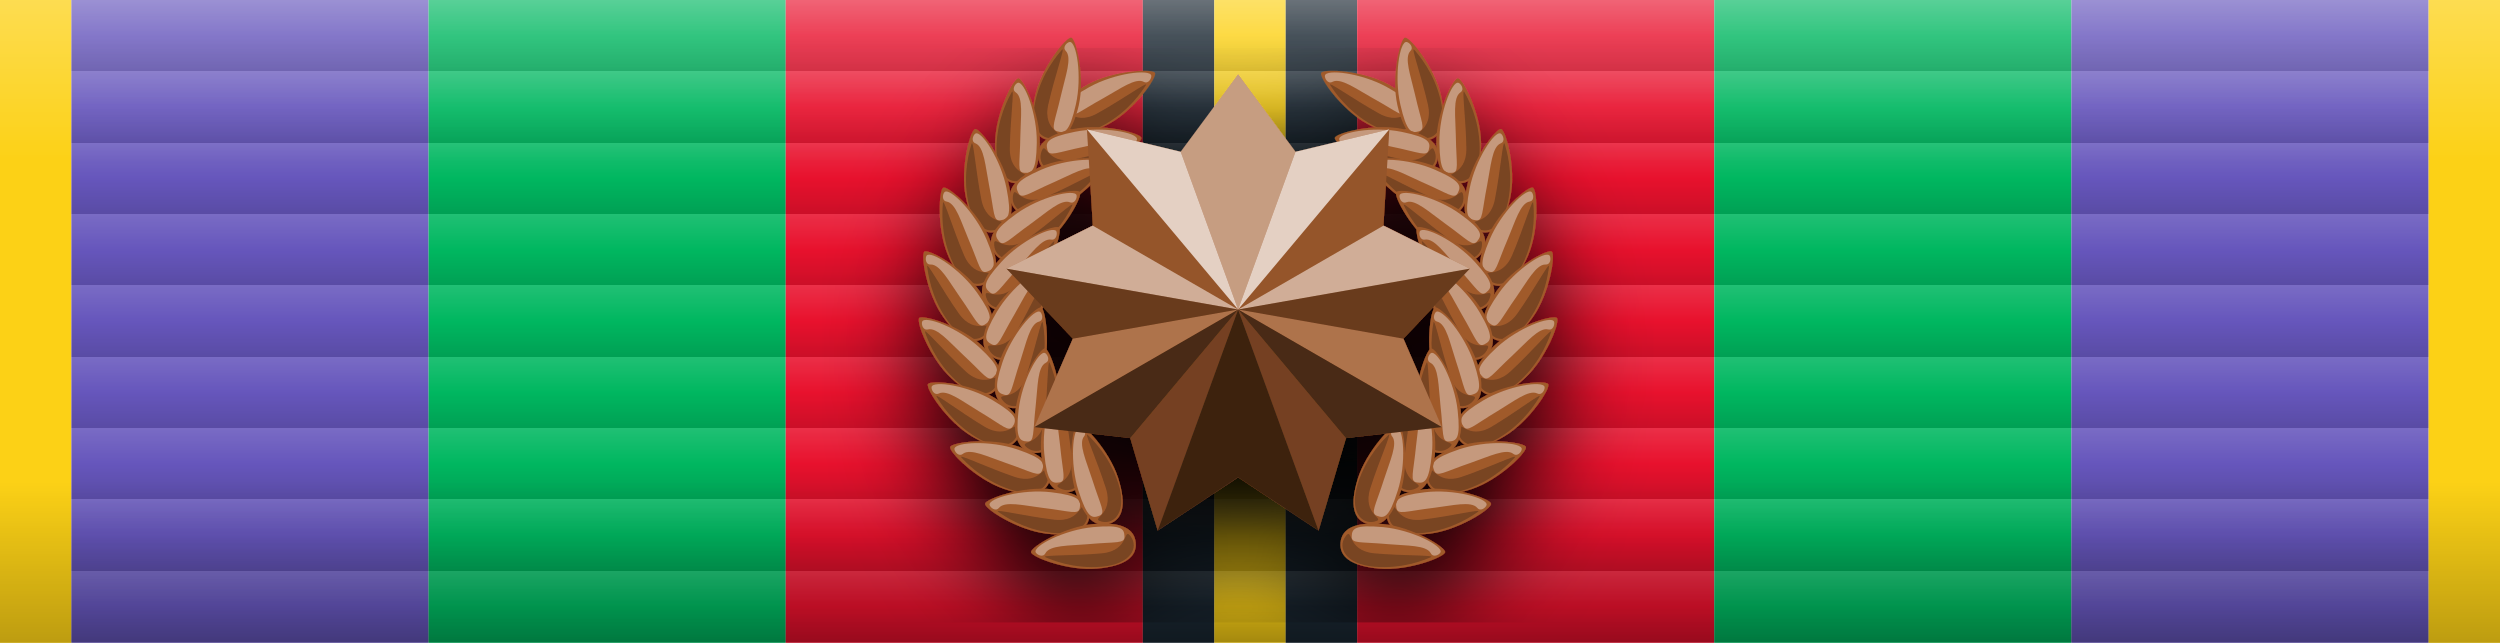
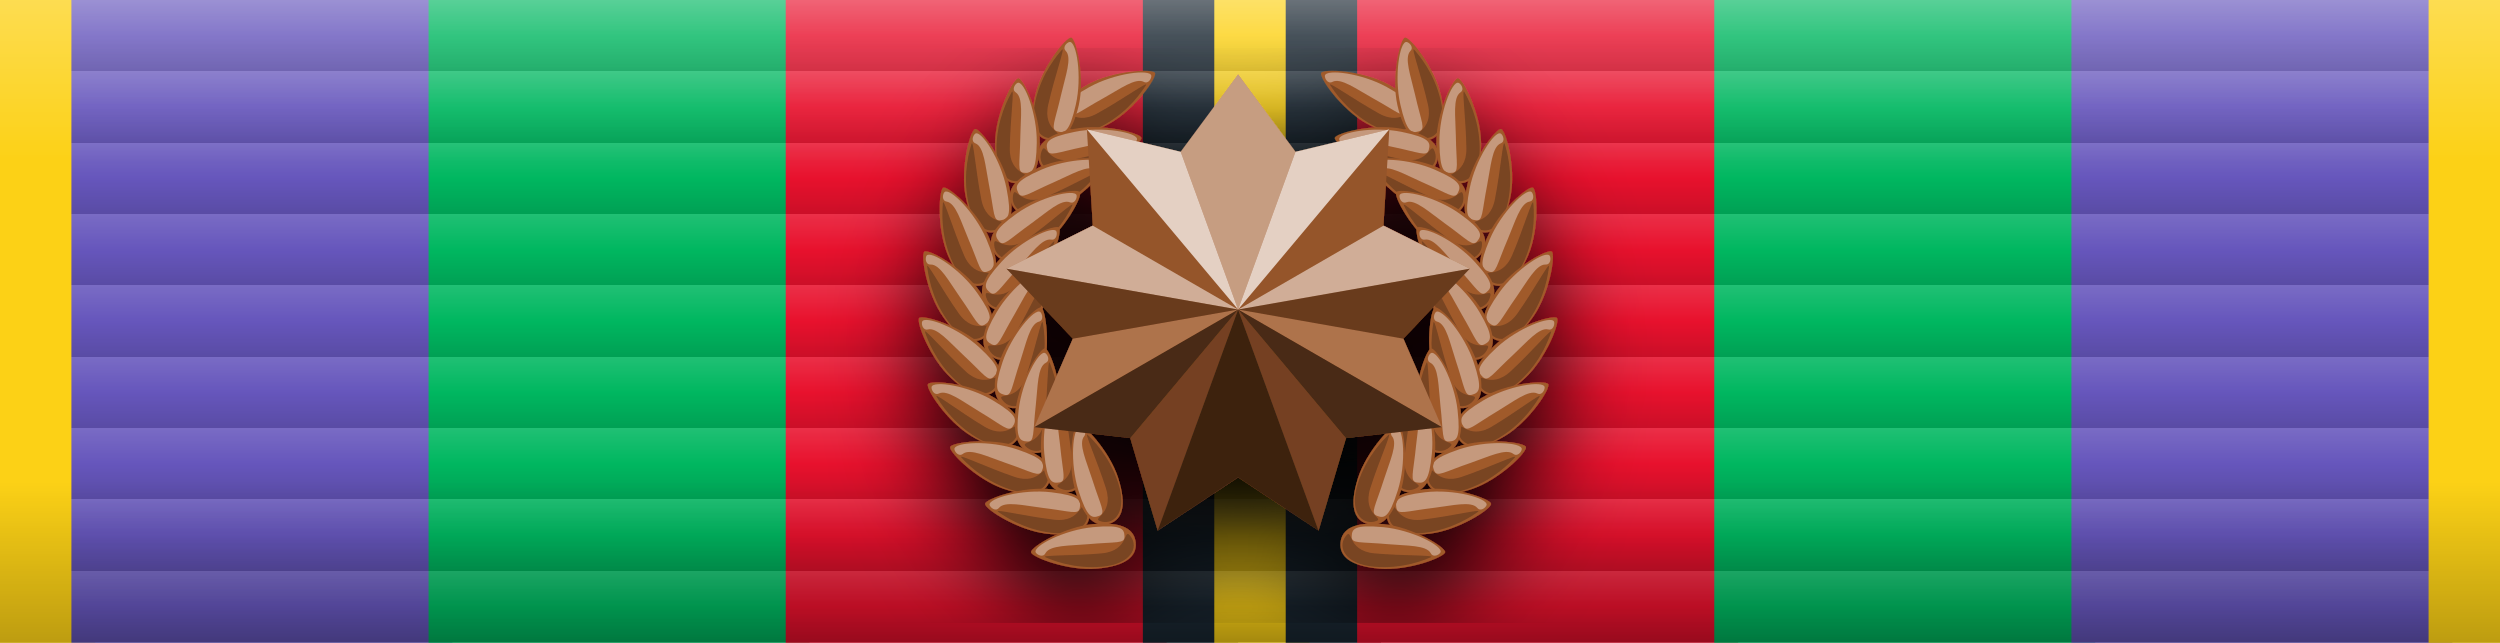
- <svg xmlns="http://www.w3.org/2000/svg" xmlns:xlink="http://www.w3.org/1999/xlink" width="105" height="27" title="Grand Alliance Campaign Medal (×5)">
+ <svg xmlns="http://www.w3.org/2000/svg" xmlns:xlink="http://www.w3.org/1999/xlink" width="105" height="27">
  <defs>
-     <linearGradient id="ribbon-ridges" spreadMethod="repeat" x1="0" x2="0" y1="0" y2="0.111">
-       <stop offset="0" style="stop-color:white; stop-opacity:1;" />
-       <stop offset="0.5" style="stop-color:white; stop-opacity:0;" />
-       <stop offset="0.5" style="stop-color:black; stop-opacity:0;" />
-       <stop offset="1" style="stop-color:black; stop-opacitity:0;" />
+     <linearGradient id="a" spreadMethod="repeat" x2="0" y2=".111">
+       <stop offset="0" style="stop-color:#fff;stop-opacity:1" />
+       <stop offset=".5" style="stop-color:#fff;stop-opacity:0" />
+       <stop offset=".5" style="stop-color:#000;stop-opacity:0" />
+       <stop offset="1" style="stop-color:#000;stop-opacitity:0" />
    </linearGradient>
-     <linearGradient id="ribbon-shape" x1="0" x2="0" y1="0" y2="1">
-       <stop offset="0" style="stop-color:white; stop-opacity:1;" />
-       <stop offset="0.25" style="stop-color:white; stop-opacity:0;" />
-       <stop offset="0.75" style="stop-color:black; stop-opacity:0;" />
-       <stop offset="1" style="stop-color:black; stop-opacitity:0;" />
+     <linearGradient id="b" x2="0" y2="1">
+       <stop offset="0" style="stop-color:#fff;stop-opacity:1" />
+       <stop offset=".25" style="stop-color:#fff;stop-opacity:0" />
+       <stop offset=".75" style="stop-color:#000;stop-opacity:0" />
+       <stop offset="1" style="stop-color:#000;stop-opacitity:0" />
    </linearGradient>
-     <symbol id="ribbon-shade">
-       <rect x="3" width="99" height="27" style="opacity:0.125; fill:url(#ribbon-ridges);" />
-       <rect width="105" height="27" style="opacity:0.25; fill:url(#ribbon-shape);" />
+     <symbol id="e">
+       <path style="opacity:.125;fill:url(#a)" d="M3 0h99v27H3z" />
+       <path style="opacity:.25;fill:url(#b)" d="M0 0h105v27H0z" />
    </symbol>
-     <symbol id="star" viewbox="-13.5 -13.5 27 27">
-       <g transform="translate(52,13)">
-         <path style="stroke:none;" d="m 0.001,-9.88 2.411,3.256 3.94,-0.945 -0.246,4.044 3.626,1.809 L 6.943,1.224 8.558,4.94 4.532,5.4 3.38,9.284 0.001,7.049 -3.378,9.284 -4.53,5.4 -8.555,4.94 l 1.615,-3.716 -2.788,-2.94 3.626,-1.809 -0.246,-4.044 3.94,0.945 z" />
-         <g transform="translate(-52.49961,-13.50076)">
-           <path d="M 46.148,5.932 52.5,13.5 50.09,6.877 46.148,5.932 Z M 52.5,13.5 58.852,5.932 54.91,6.877 52.5,13.5 Z" style="fill:#ffffff;fill-opacity:0.711;stroke:none;" />
-           <path d="M 46.396,9.977 42.77,11.785 52.5,13.5 46.396,9.977 Z M 52.5,13.5 62.23,11.785 58.604,9.977 52.5,13.5 Z" style="fill:#ffffff;fill-opacity:0.506;stroke:none;" />
-           <path d="M 52.5,13.5 61.057,18.439 59.441,14.725 52.5,13.5 Z m 0,0 -6.941,1.225 -1.615,3.715 L 52.5,13.5 Z" style="fill:#ffffff;fill-opacity:0.151;stroke:none;" />
-           <path d="M 52.5,13.5 55.879,22.785 57.031,18.9 52.5,13.5 Z m 0,0 -4.531,5.4 1.152,3.885 L 52.5,13.5 Z" style="fill:#000000;fill-opacity:0.274;stroke:none;" />
-           <path d="M 52.5,13.5 49.121,22.785 52.5,20.549 55.879,22.785 52.5,13.5 Z" style="fill:#000000;fill-opacity:0.611;stroke:none;" />
-           <path d="m 52.5,13.5 4.531,5.4 4.025,-0.461 L 52.5,13.5 Z m 0,0 -8.557,4.939 4.025,0.461 L 52.5,13.5 Z" style="fill:#000000;fill-opacity:0.549;stroke:none;" />
-           <path d="M 42.77,11.785 45.559,14.725 52.5,13.5 42.77,11.785 Z M 52.5,13.5 59.441,14.725 62.23,11.785 52.5,13.5 Z" style="fill:#000000;fill-opacity:0.343;stroke:none;" />
-           <path d="M 46.148,5.932 46.396,9.977 52.5,13.5 46.148,5.932 Z M 52.5,13.5 58.604,9.977 58.852,5.932 52.5,13.5 Z" style="fill:#000000;fill-opacity:0.071;stroke:none;" />
-           <path d="M 52.5,3.619 50.09,6.877 52.5,13.5 54.91,6.877 52.5,3.619 Z" style="fill:#ffffff;fill-opacity:0.403;stroke:none;" />
+     <symbol id="f">
+       <g transform="translate(52 13)">
+         <g id="d">
+           <use transform="scale(-1 1) rotate(-34.087 -30.228 20)" xlink:href="#c" />
+           <use xlink:href="#c" transform="rotate(-108 .001 -.001)" />
+           <use xlink:href="#c" transform="scale(-1 1) rotate(-16.752 -56.767 44.812)" />
+           <use transform="rotate(-96 .001 -.001)" xlink:href="#c" />
+           <use transform="scale(-1 1) rotate(-28.752 -30.375 29.628)" xlink:href="#c" />
+           <use xlink:href="#c" transform="rotate(-84 .001 -.001)" />
+           <use xlink:href="#c" transform="scale(-1 1) rotate(-40.752 -19.333 23.276)" />
+           <use transform="rotate(-72 .001 -.001)" xlink:href="#c" />
+           <use transform="scale(-1 1) rotate(-52.752 -13.162 19.726)" xlink:href="#c" />
+           <use xlink:href="#c" transform="rotate(-60 .001 -.001)" />
+           <use xlink:href="#c" transform="scale(-1 1) rotate(-64.752 -9.15 17.417)" />
+           <use transform="rotate(-48 .001 -.001)" xlink:href="#c" />
+           <use transform="scale(-1 1) rotate(-76.752 -6.279 15.766)" xlink:href="#c" />
+           <use xlink:href="#c" transform="rotate(-36 .001 -.001)" />
+           <use xlink:href="#c" transform="scale(-1 1) rotate(-88.752 -4.08 14.5)" />
+           <use transform="rotate(-24 .001 -.001)" xlink:href="#c" />
+           <use transform="scale(1 -1) rotate(79.248 16.282 2.788)" xlink:href="#c" />
+           <use xlink:href="#c" transform="rotate(-12 .001 -.001)" />
+           <use xlink:href="#c" transform="scale(1 -1) rotate(67.248 18.985 1.233)" />
+           <g id="c">
+             <path style="stroke:none" d="M-14.36 16.559c0 1.566-.465 2.203-1.206 2.203-.741 0-1.206-.637-1.206-2.203 0-1.566.938-3.466 1.206-3.466s1.206 1.9 1.206 3.466z" transform="rotate(95.16 -1.71 19.699) scale(.77836)" />
+             <path style="opacity:.384;fill:#fff;stroke:none" d="M-15.718 16.18c0 1.566.166 1.99-.238 2.01-.404.02-.652-.066-.652-1.632 0-1.565.726-3.341 1.075-3.218.128.046.34.36.098.517-.426.275-.283 1.33-.283 2.323z" transform="rotate(95.16 -1.71 19.699) scale(.77836)" />
+             <path d="M-14.439 16.84c0 1.566-.855 2.063-1.476 1.689-.622-.374.757-.082.757-1.648 0-1.566-.213-3.319-.063-3.038.15.282.782 1.432.782 2.998z" style="fill:#000;opacity:.243;stroke:none" transform="rotate(95.16 -1.71 19.699) scale(.77836)" />
+             <path d="M-14.36 16.559c0 1.566-.465 2.203-1.206 2.203-.741 0-1.206-.637-1.206-2.203 0-1.566.938-3.466 1.206-3.466s1.206 1.9 1.206 3.466z" style="fill:none" transform="rotate(95.16 -1.71 19.699) scale(.77836)" />
+           </g>
        </g>
-         <g style="fill:none;" transform="translate(-52.49876,-13.49987)">
-           <path style="fill:none;" d="m 52.5,3.62 2.411,3.256 3.94,-0.945 -0.246,4.044 3.626,1.809 -2.788,2.94 1.615,3.716 -4.026,0.46 -1.152,3.885 -3.379,-2.236 -3.379,2.236 -1.152,-3.885 -4.026,-0.46 1.615,-3.716 -2.788,-2.94 3.626,-1.809 -0.246,-4.044 3.94,0.945 z" />
-           <path d="m 52.5,3.62 -8.52e-4,9.879" />
-           <path d="M 54.909,6.876 52.5,13.5" />
-           <path d="m 46.149,5.931 6.35,7.568" />
-           <path d="M 50.088,6.877 52.5,13.5" />
-           <path d="m 42.77,11.784 9.729,1.716" />
-           <path d="M 46.395,9.977 52.5,13.5" />
-           <path d="m 43.944,18.44 8.556,-4.939" />
-           <path d="M 45.559,14.725 52.5,13.5" />
-           <path d="m 49.121,22.784 3.38,-9.283" />
-           <path d="M 47.97,18.9 52.5,13.5" />
-           <path d="m 55.879,22.784 -3.378,-9.284" />
-           <path d="M 52.502,20.549 52.5,13.5" />
-           <path d="M 61.056,18.44 52.501,13.5" />
-           <path d="M 57.032,18.899 52.5,13.5" />
-           <path d="m 62.23,11.784 -9.729,1.715" />
-           <path d="M 59.442,14.722 52.5,13.5" />
-           <path d="M 58.851,5.931 52.5,13.499" />
-           <path d="M 58.603,9.974 52.5,13.5" />
+         <use transform="scale(-1 1)" xlink:href="#d" />
+         <path style="stroke:none" d="M.001-9.88l2.411 3.257 3.94-.945-.246 4.044L9.73-1.716l-2.788 2.94L8.558 4.94l-4.026.46L3.38 9.284.001 7.05l-3.379 2.235L-4.53 5.4l-4.025-.46 1.615-3.716-2.789-2.94 3.626-1.808-.247-4.044 3.94.945z" />
+         <g style="stroke:none">
+           <path d="M46.148 5.932L52.5 13.5l-2.41-6.623-3.942-.945zM52.5 13.5l6.352-7.568-3.942.945L52.5 13.5z" style="fill:#fff;fill-opacity:.711" transform="translate(-52.5 -13.5)" />
+           <path d="M46.396 9.977l-3.626 1.808L52.5 13.5l-6.104-3.523zM52.5 13.5l9.73-1.715-3.626-1.808L52.5 13.5z" style="fill:#fff;fill-opacity:.506" transform="translate(-52.5 -13.5)" />
+           <path d="M52.5 13.5l8.557 4.94-1.616-3.715L52.5 13.5zm0 0l-6.941 1.225-1.616 3.714L52.5 13.5z" style="fill:#fff;fill-opacity:.151" transform="translate(-52.5 -13.5)" />
+           <path d="M52.5 13.5l3.379 9.285L57.03 18.9l-4.53-5.4zm0 0l-4.531 5.4 1.152 3.885L52.5 13.5z" style="fill:#000;fill-opacity:.274" transform="translate(-52.5 -13.5)" />
+           <path d="M52.5 13.5l-3.379 9.285L52.5 20.55l3.379 2.236L52.5 13.5z" style="fill:#000;fill-opacity:.611" transform="translate(-52.5 -13.5)" />
+           <path d="M52.5 13.5l4.531 5.4 4.026-.46L52.5 13.5zm0 0l-8.557 4.94 4.026.46 4.531-5.4z" style="fill:#000;fill-opacity:.549" transform="translate(-52.5 -13.5)" />
+           <path d="M42.77 11.785l2.789 2.94L52.5 13.5l-9.73-1.715zM52.5 13.5l6.941 1.225 2.79-2.94L52.5 13.5z" style="fill:#000;fill-opacity:.343" transform="translate(-52.5 -13.5)" />
+           <path d="M46.148 5.932l.248 4.045L52.5 13.5l-6.352-7.568zM52.5 13.5l6.104-3.523.248-4.045L52.5 13.5z" style="fill:#000;fill-opacity:.071" transform="translate(-52.5 -13.5)" />
+           <path d="M52.5 3.62l-2.41 3.257L52.5 13.5l2.41-6.623-2.41-3.258z" style="fill:#fff;fill-opacity:.403" transform="translate(-52.5 -13.5)" />
        </g>
+         <path d="M52.5 3.62l2.41 3.256 3.94-.945-.246 4.045 3.626 1.808-2.788 2.94 1.614 3.716-4.025.46-1.152 3.884L52.5 20.55l-3.38 2.235-1.15-3.884-4.026-.46 1.614-3.716-2.788-2.94 3.626-1.808-.247-4.045 3.94.945zm0 0v9.88m2.41-6.624L52.5 13.5m-6.35-7.569l6.349 7.569m-2.411-6.623L52.5 13.5m-9.73-1.716l9.729 1.717m-6.104-3.524L52.5 13.5m-8.556 4.94l8.556-4.939m-6.941 1.224L52.5 13.5m-3.38 9.284l3.38-9.283M47.97 18.9l4.53-5.4m3.38 9.284l-3.38-9.283m.002 7.048L52.5 13.5m8.556 4.94l-8.555-4.94m4.531 5.399L52.5 13.5m9.73-1.716L52.5 13.5m6.942 1.222L52.5 13.5m6.35-7.569L52.5 13.5m6.103-3.526L52.5 13.5" transform="translate(-52.499 -13.5)" style="fill:none" />
      </g>
    </symbol>
-     <symbol id="crown" viewbox="-18 -14.5 36 27">
-       <g transform="translate(52,13)">
-         <path transform="scale(0.9)" style="stroke:none;" d="m 1.0902091e-4,-11.448 c -0.868,0 -1.016,2.218 -1.016,2.218 -0.759,0.525 -0.775,1.586 -0.775,1.586 -0.781,0 -1.811,0.752 -1.926,2.341 -3.429,-0.98 -7.943,-3.214 -9.787,0.102 -2.217,3.985 1.143,7.911 3.961,10.733 l 0,1.007 0.564,0 0,3.531 17.958,0 0,-3.531 0.564,0 0,-1.007 C 12.362,2.709 15.722,-1.217 13.505,-5.202 11.66,-8.518 7.147,-6.284 3.718,-5.304 3.603,-6.893 2.573,-7.645 1.791,-7.645 c 0,0 -0.016,-1.061 -0.775,-1.586 0,0 -0.149,-2.218 -1.016,-2.218 z" />
-         <g style="fill:none; stroke: #000000; stroke-width: 0.5px;" transform="scale(0.9) matrix(0.6269252,0,0,0.6265808,-297.7612,-240.7634)">
-           <path d="m 459.732,393.076 c -4.496,-4.504 -9.854,-10.769 -6.318,-17.129 3.536,-6.36 13.258,0.116 18.684,0.477" />
-           <rect width="5.714" height="21.027" x="472.098" y="372.05" />
-           <path d="m 469.022,375.807 c 0.174,-2.552 1.826,-3.757 3.076,-3.757" />
-           <path d="m 474.955,369.059 c -2.812,0 -2.857,2.991 -2.857,2.991" />
-           <path d="m 474.955,365.978 c -1.384,0 -1.622,3.54 -1.622,3.54" />
-           <path d="m 472.098,375.13 c -2.455,2.054 -1.339,17.946 -1.339,17.946" />
-           <path d="m 459.732,393.076 c -3.238,-5.393 -7.192,-10.603 -4.532,-15.656 2.659,-5.053 6.695,-0.598 16.898,-0.996" />
-           <path d="m 474.955,365.978 0,-4.241" />
-           <path d="m 474.955,363.925 -2.545,0" />
-           <path d="m 477.5,363.925 -2.545,0" />
-           <path d="m 490.179,393.076 c 4.496,-4.504 9.854,-10.769 6.318,-17.129 -3.536,-6.36 -13.258,0.116 -18.684,0.477" />
-           <path d="m 480.889,375.807 c -0.174,-2.552 -1.826,-3.757 -3.076,-3.757" />
-           <path d="m 474.955,369.059 c 2.812,0 2.857,2.991 2.857,2.991" />
-           <path d="m 474.955,365.978 c 1.384,0 1.622,3.54 1.622,3.54" />
-           <path d="m 477.812,375.13 c 2.455,2.054 1.339,17.946 1.339,17.946" />
-           <path d="m 490.179,393.076 c 3.238,-5.393 7.192,-10.603 4.532,-15.656 -2.659,-5.053 -6.695,-0.598 -16.898,-0.996" />
-           <path d="m 459.732,393.076 12.366,3.4e-4" />
-           <path d="m 477.812,393.077 12.365,-3.4e-4 0,1.607 -30.445,0 -2.8e-4,-1.607" />
-           <path style="color:#000000;display:inline;overflow:visible;visibility:visible;fill:none;fill-opacity:1;fill-rule:nonzero;marker:none;enable-background:accumulate" />
-           <g>
-             <path d="m 460.543,388.107 c -0.511,0.05 -1.065,0.185 -1.241,0.829 -0.129,0.431 0.204,1.084 0.529,1.505 0.31,0.393 0.657,0.737 1.001,1.012 0.143,0.086 0.241,-0.105 0.092,-0.294 -0.201,-0.43 -0.014,-0.724 0.198,-0.804 0.447,-0.167 1.026,-0.016 1.584,0.324 0.32,0.223 0.651,0.521 0.904,0.937 0.312,0 0.625,0 0.937,0 -0.324,-0.762 -0.734,-1.504 -1.208,-2.147 -0.662,-0.859 -1.46,-1.187 -2.147,-1.316 -0.224,-0.044 -0.439,-0.047 -0.65,-0.045 z" />
-             <path d="m 467.051,388.107 c -0.696,0.036 -1.384,0.269 -1.684,1.04 -0.164,0.574 -0.144,1.307 -0.055,2.047 0.044,0.195 0.021,0.519 0.21,0.42 0.265,0 0.529,0 0.794,0 0.027,-0.879 0.575,-1.26 1.159,-1.319 0.326,-0.03 0.759,-0.003 1.109,0.481 0.14,0.194 0.119,0.421 0.215,0.623 0.251,0.219 0.31,-0.154 0.4,-0.31 0.156,-0.425 0.331,-0.931 0.12,-1.589 -0.205,-0.637 -0.727,-0.988 -1.124,-1.168 -0.399,-0.176 -0.785,-0.235 -1.144,-0.225 z" />
-             <path d="m 462.443,383.253 c -0.188,-0.008 -0.053,0.373 -0.152,0.498 -0.219,0.748 -0.685,1.196 -1.041,1.773 -0.23,0.401 -0.204,1.186 0.209,1.818 0.376,0.708 0.955,0.963 1.408,1.516 0.481,0.494 0.893,1.143 1.233,1.819 0.163,0.3 0.302,0.619 0.414,0.938 0.302,0 0.605,0 0.907,0 -0.196,-0.812 -0.238,-1.603 -0.146,-2.275 0.093,-0.499 0.264,-0.919 0.482,-1.28 0.207,-0.417 0.202,-1.151 -0.171,-1.799 -0.449,-0.795 -1.098,-1.087 -1.655,-1.554 -0.438,-0.367 -0.902,-0.724 -1.285,-1.262 -0.033,-0.131 -0.131,-0.182 -0.203,-0.192 z" />
-             <path d="m 466.079,391.614 c 0.262,0.003 0.638,0.12 0.863,0.541 0.163,0.382 -0.06,0.599 -0.244,0.668 -0.399,0.086 -0.853,0.018 -1.275,0.04 -0.482,-0.019 -0.945,0.04 -1.441,-0.032 -0.229,-0.066 -0.598,-0.285 -0.665,-0.687 -0.017,-0.486 0.363,-0.549 0.665,-0.529 0.699,4e-5 1.398,-6e-5 2.097,5e-5 z" />
-           </g>
-           <g>
-             <path d="m 489.367,388.107 c 0.511,0.05 1.065,0.185 1.241,0.829 0.129,0.431 -0.204,1.084 -0.529,1.505 -0.31,0.393 -0.657,0.737 -1.001,1.012 -0.143,0.086 -0.241,-0.105 -0.092,-0.294 0.201,-0.43 0.014,-0.724 -0.198,-0.804 -0.447,-0.167 -1.026,-0.016 -1.584,0.324 -0.32,0.223 -0.651,0.521 -0.904,0.937 -0.312,0 -0.625,0 -0.937,0 0.324,-0.762 0.734,-1.504 1.208,-2.147 0.662,-0.859 1.46,-1.187 2.147,-1.316 0.224,-0.044 0.439,-0.047 0.65,-0.045 z" />
-             <path d="m 482.86,388.107 c 0.696,0.036 1.384,0.269 1.684,1.04 0.164,0.574 0.144,1.307 0.055,2.047 -0.044,0.195 -0.021,0.519 -0.21,0.42 -0.265,0 -0.529,0 -0.794,0 -0.027,-0.879 -0.575,-1.26 -1.159,-1.319 -0.326,-0.03 -0.759,-0.003 -1.109,0.481 -0.14,0.194 -0.119,0.421 -0.215,0.623 -0.251,0.219 -0.31,-0.154 -0.4,-0.31 -0.156,-0.425 -0.331,-0.931 -0.12,-1.589 0.205,-0.637 0.727,-0.988 1.124,-1.168 0.399,-0.176 0.785,-0.235 1.144,-0.225 z" />
-             <path d="m 487.468,383.253 c 0.188,-0.008 0.053,0.373 0.152,0.498 0.219,0.748 0.685,1.196 1.041,1.773 0.23,0.401 0.204,1.186 -0.209,1.818 -0.376,0.708 -0.955,0.963 -1.408,1.516 -0.481,0.494 -0.893,1.143 -1.233,1.819 -0.163,0.3 -0.302,0.619 -0.414,0.938 -0.302,0 -0.605,0 -0.907,0 0.196,-0.812 0.238,-1.603 0.146,-2.275 -0.093,-0.499 -0.264,-0.919 -0.482,-1.28 -0.207,-0.417 -0.202,-1.151 0.171,-1.799 0.449,-0.795 1.098,-1.087 1.655,-1.554 0.438,-0.367 0.902,-0.724 1.285,-1.262 0.033,-0.131 0.131,-0.182 0.203,-0.192 z" />
-             <path d="m 483.832,391.614 c -0.262,0.003 -0.638,0.12 -0.863,0.541 -0.163,0.382 0.06,0.599 0.244,0.668 0.399,0.086 0.853,0.018 1.275,0.04 0.482,-0.019 0.945,0.04 1.441,-0.032 0.229,-0.066 0.598,-0.285 0.665,-0.687 0.017,-0.486 -0.363,-0.549 -0.665,-0.529 -0.699,4e-5 -1.398,-6e-5 -2.097,5e-5 z" />
-           </g>
-         </g>
-       </g>
-     </symbol>
-     <symbol id="fleet_e" viewbox="-13.5 -13.5 27 27">
-       <g transform="translate(52,13) scale(3)">
-         <path id="path19720" d="m -2.453,-2.734 0.104,0.203 c 0.007,0.015 0.018,0.036 0.027,0.047 l -0.02,-0.029 c 0.045,0.089 0.081,0.194 0.107,0.314 0.024,0.104 0.039,0.288 0.039,0.537 v 3.572 c 0,0.249 -0.015,0.434 -0.039,0.545 -0.026,0.113 -0.061,0.213 -0.105,0.303 -5.992e-4,0.001 -0.001,0.003 -0.002,0.004 l -0.223,0.221 h 0.35 4.334 0.566 L 2.943,1.549 2.688,1.676 H 2.662 l -0.023,0.008 c -0.088,0.031 -0.197,0.061 -0.328,0.088 -0.117,0.02 -0.28,0.031 -0.488,0.031 H 0.152 V 0.629 H 1.484 c 0.214,0 0.38,0.014 0.494,0.039 h 0.004 l 0.004,0.002 c 0.13,0.022 0.241,0.047 0.334,0.078 l 0.021,0.008 h 0.006 l 0.018,0.008 H 2.381 L 2.574,0.859 V -0.781 l -0.209,0.104 h -0.023 l -0.021,0.008 c -0.095,0.032 -0.209,0.061 -0.34,0.088 -0.116,0.02 -0.282,0.031 -0.496,0.031 H 0.152 V -1.555 H 1.695 c 0.22,0 0.391,0.014 0.504,0.039 h 0.004 0.004 c 0.13,0.022 0.241,0.049 0.334,0.08 l 0.021,0.008 h 0.008 l 0.016,0.008 h 0.016 L 2.836,-1.303 2.604,-2.734 H 2.475 -1.859 Z" style="stroke:none;" />
-         <path id="use15121" d="m -2.025,-2.453 h 0.166 4.223 l 0.117,0.715 c -0.074,-0.019 -0.143,-0.04 -0.229,-0.055 -0.145,-0.031 -0.328,-0.045 -0.557,-0.045 h -1.826 v 1.568 H 1.484 c 0.225,0 0.406,-0.01 0.549,-0.035 h 0.002 0.002 c 0.095,-0.02 0.174,-0.043 0.254,-0.066 V 0.451 C 2.211,0.43 2.133,0.408 2.039,0.393 1.893,0.361 1.711,0.346 1.484,0.346 H -0.131 V 2.086 H 0.012 1.822 c 0.219,0 0.398,-0.012 0.541,-0.037 h 0.002 0.002 c 0.08,-0.017 0.141,-0.038 0.209,-0.057 L 2.449,2.701 H 2.119 -2.023 c 0.021,-0.061 0.049,-0.117 0.064,-0.184 v -0.002 c 0.032,-0.148 0.045,-0.346 0.045,-0.605 v -3.572 c 0,-0.258 -0.012,-0.453 -0.045,-0.598 v -0.002 c -0.015,-0.07 -0.045,-0.128 -0.066,-0.191 z" style="fill:url(#linearGradient20073);fill-opacity:1;fill-rule:nonzero;stroke:none;" />
-         <path style="color:#000000;fill:url(#linearGradient23183);fill-opacity:1;fill-rule:nonzero;stroke:none;" d="M 2.943,1.549 2.576,1.992 2.449,2.701 2.686,2.982 Z" id="path20455" />
-         <path style="color:#000000;fill:url(#linearGradient20531);fill-opacity:1;fill-rule:nonzero;stroke:none;" d="M 0.152,1.803 -0.131,2.086 H 0.012 1.822 c 0.219,0 0.398,-0.012 0.541,-0.037 h 0.002 0.002 C 2.447,2.032 2.508,2.011 2.576,1.992 L 2.943,1.549 2.687,1.676 h -0.025 l -0.023,0.008 c -0.088,0.031 -0.197,0.061 -0.328,0.088 -0.117,0.02 -0.28,0.031 -0.488,0.031 z" id="path20487" />
-         <path style="color:#000000;fill:url(#linearGradient23803);fill-opacity:1;fill-rule:nonzero;stroke:none;" d="M -0.131,0.346 V 2.086 L 0.152,1.803 V 0.629 Z" id="path20485" />
-         <path style="color:#000000;fill:url(#linearGradient20523);fill-opacity:1;fill-rule:nonzero;stroke:none;" d="M -0.131,0.346 0.152,0.629 H 1.484 c 0.214,0 0.38,0.014 0.494,0.039 h 0.004 l 0.004,0.002 c 0.13,0.022 0.242,0.047 0.334,0.078 l 0.021,0.008 h 0.006 l 0.018,0.008 h 0.016 L 2.574,0.859 2.291,0.451 C 2.211,0.43 2.133,0.409 2.039,0.393 1.893,0.361 1.711,0.346 1.484,0.346 Z" id="path20453" />
-         <path style="color:#000000;fill:url(#linearGradient24667);fill-opacity:1;fill-rule:nonzero;stroke:none;" d="M 2.574,-0.781 2.291,-0.371 V 0.451 l 0.283,0.408 z" id="path20451" />
-         <path style="color:#000000;fill:url(#linearGradient21677);fill-opacity:1;fill-rule:nonzero;stroke:none;" d="m 0.152,-0.551 -0.283,0.281 H 1.484 c 0.225,0 0.406,-0.01 0.549,-0.035 h 0.002 0.002 c 0.095,-0.02 0.173,-0.043 0.254,-0.066 l 0.283,-0.41 -0.209,0.103 h -0.024 l -0.021,0.008 c -0.095,0.032 -0.209,0.061 -0.34,0.088 -0.116,0.02 -0.282,0.031 -0.496,0.031 z" id="path20478" />
-         <path style="color:#000000;fill:url(#linearGradient20511);fill-opacity:1;fill-rule:nonzero;stroke:none;" d="m -0.131,-1.838 v 1.568 L 0.152,-0.551 V -1.555 Z" id="path20476" />
-         <path style="color:#000000;fill:url(#linearGradient20507);fill-opacity:1;fill-rule:nonzero;stroke:none;" d="m -0.131,-1.838 0.283,0.283 H 1.695 c 0.22,0 0.391,0.015 0.504,0.039 h 0.004 0.004 c 0.13,0.022 0.241,0.049 0.334,0.08 l 0.021,0.008 h 0.008 l 0.016,0.008 h 0.016 L 2.836,-1.303 2.481,-1.738 C 2.406,-1.757 2.337,-1.779 2.252,-1.793 2.106,-1.824 1.924,-1.838 1.695,-1.838 Z" id="path20449" />
-         <path style="color:#000000;fill:url(#linearGradient20503);fill-opacity:1;fill-rule:nonzero;stroke:none;" d="m -2.023,2.701 -0.541,0.281 h 0.35 4.334 0.567 L 2.449,2.701 H 2.119 Z" id="path20464" />
-         <path style="color:#000000;fill:url(#linearGradient22583);fill-opacity:1;fill-rule:nonzero;stroke:none;" d="m -2.453,-2.735 0.103,0.204 c 0.007,0.015 0.018,0.035 0.027,0.047 l -0.02,-0.029 c 0.045,0.089 0.081,0.194 0.107,0.314 0.024,0.104 0.039,0.288 0.039,0.537 v 3.572 c 0,0.249 -0.015,0.434 -0.039,0.545 -0.026,0.113 -0.061,0.213 -0.105,0.303 -5.993e-4,0.001 -0.001,0.002 -0.002,0.004 l -0.223,0.221 0.541,-0.281 c 0.021,-0.061 0.049,-0.117 0.065,-0.183 v -0.002 c 0.032,-0.148 0.045,-0.346 0.045,-0.606 v -3.572 c 0,-0.258 -0.012,-0.453 -0.045,-0.597 v -0.002 c -0.015,-0.07 -0.045,-0.128 -0.067,-0.191 z" id="path20462" />
-         <path style="color:#000000;fill:url(#linearGradient20495);fill-opacity:1;fill-rule:nonzero;stroke:none;" d="m -2.453,-2.735 0.427,0.282 h 0.166 4.222 L 2.604,-2.735 h -0.129 -4.334 z" id="path20447" />
-         <path style="color:#000000;fill:url(#linearGradient24001);fill-opacity:1;fill-rule:nonzero;stroke:none;" d="m 2.604,-2.735 -0.24,0.282 0.117,0.715 0.356,0.436 z" id="path19738" />
-       </g>
-     </symbol>
-     <linearGradient id="linearGradient19775">
-       <stop id="stop19761" offset="0" style="stop-color:#000000;stop-opacity:0.55" />
-       <stop style="stop-color:#000000;stop-opacity:0.02" offset="0.329" id="stop19763" />
-       <stop id="stop19765" offset="0.41" style="stop-color:#fdfdfd;stop-opacity:0" />
-       <stop style="stop-color:#fff5f5;stop-opacity:0.228" offset="0.493" id="stop19767" />
-       <stop id="stop19769" offset="0.547" style="stop-color:#fdfdfd;stop-opacity:0" />
-       <stop id="stop19771" offset="0.673" style="stop-color:#000000;stop-opacity:0.053" />
-       <stop id="stop19773" offset="1" style="stop-color:#000000;stop-opacity:0.682" />
-     </linearGradient>
-     <linearGradient xlink:href="#linearGradient19775" id="linearGradient19759-1" gradientUnits="userSpaceOnUse" gradientTransform="matrix(1.066667,0,0,1.066667,0.03200016,0.06400009)" x1="8.344" y1="-8.752" x2="-7.2" y2="9.511" />
-     <linearGradient xlink:href="#linearGradient19775" id="linearGradient20073" gradientUnits="userSpaceOnUse" gradientTransform="matrix(0.2822222,0,0,0.2822222,0.00846668,0.01693325)" x1="-13.214" y1="-14.458" x2="7.968" y2="17.397" />
-     <linearGradient xlink:href="#linearGradient19775" id="linearGradient20495" gradientUnits="userSpaceOnUse" gradientTransform="matrix(0.2822222,0,0,0.2822222,0.00846667,0.01693324)" x1="4.912" y1="-7.748" x2="-3.851" y2="6.079" />
-     <linearGradient xlink:href="#linearGradient19775" id="linearGradient20503" gradientUnits="userSpaceOnUse" gradientTransform="matrix(0.2822222,0,0,0.2822222,0.00846667,0.01693324)" x1="4.912" y1="-7.748" x2="-3.851" y2="6.079" />
-     <linearGradient xlink:href="#linearGradient19775" id="linearGradient20507" gradientUnits="userSpaceOnUse" gradientTransform="matrix(0.2822222,0,0,0.2822222,0.00846667,0.01693324)" x1="4.912" y1="-7.748" x2="-3.851" y2="6.079" />
-     <linearGradient xlink:href="#linearGradient19775" id="linearGradient20511" gradientUnits="userSpaceOnUse" gradientTransform="matrix(0.2822222,0,0,0.2822222,0.00846667,0.01693324)" x1="4.912" y1="-7.748" x2="-3.851" y2="6.079" />
-     <linearGradient xlink:href="#linearGradient19775" id="linearGradient20523" gradientUnits="userSpaceOnUse" gradientTransform="matrix(0.2822222,0,0,0.2822222,0.00846667,0.01693324)" x1="4.912" y1="-7.748" x2="-3.851" y2="6.079" />
-     <linearGradient xlink:href="#linearGradient19775" id="linearGradient20531" gradientUnits="userSpaceOnUse" gradientTransform="matrix(0.2822222,0,0,0.2822222,0.00846667,0.01693324)" x1="4.912" y1="-7.748" x2="-3.851" y2="6.079" />
-     <linearGradient xlink:href="#linearGradient19775" id="linearGradient21677" gradientUnits="userSpaceOnUse" gradientTransform="matrix(0.2822222,0,0,0.2822222,0.00846667,0.01693324)" x1="2.861" y1="-11.18" x2="2.845" y2="2.815" />
-     <linearGradient xlink:href="#linearGradient19775" id="linearGradient22583" gradientUnits="userSpaceOnUse" gradientTransform="matrix(0.2822222,0,0,0.2822222,0.00846667,0.01693324)" x1="4.326" y1="-2.558" x2="-8.999" y2="15.705" />
-     <linearGradient xlink:href="#linearGradient19775" id="linearGradient23183" gradientUnits="userSpaceOnUse" gradientTransform="matrix(0.2822222,0,0,0.2822222,0.00846667,0.01693324)" x1="4.912" y1="-7.748" x2="-1.466" y2="6.791" />
-     <linearGradient xlink:href="#linearGradient19775" id="linearGradient23803" gradientUnits="userSpaceOnUse" gradientTransform="matrix(0.2822222,0,0,0.2822222,0.00846667,0.01693324)" x1="-0.494" y1="-1.016" x2="-8.79" y2="12.65" />
-     <linearGradient xlink:href="#linearGradient19775" id="linearGradient24001" gradientUnits="userSpaceOnUse" gradientTransform="matrix(0.2822222,0,0,0.2822222,0.00846667,0.01693324)" x1="-5.551" y1="-8.627" x2="-3.851" y2="6.079" />
-     <linearGradient xlink:href="#linearGradient19775" id="linearGradient24667" gradientUnits="userSpaceOnUse" gradientTransform="matrix(0.2822222,0,0,0.2822222,0.00846667,0.01693324)" x1="-0.864" y1="-12.477" x2="-4.27" y2="0.848" />
-     <symbol id="star_laurel" viewbox="-18 -13.5 36 27">
-       <g transform="translate(52,13)">
-         <g id="half_laurel">
-           <use transform="matrix(-0.8281882,-0.5604501,-0.5604501,0.8281882,16.40259,-13.50522)" xlink:href="#leaf" />
-           <use xlink:href="#leaf" transform="matrix(-0.309017,-0.9510565,0.9510565,-0.309017,0.00259133,-3.0298691e-4)" />
-           <use xlink:href="#leaf" transform="matrix(-0.9575632,-0.2882232,-0.2882232,0.9575632,15.32496,-14.45987)" />
-           <use transform="matrix(-0.1045285,-0.9945219,0.9945219,-0.1045285,0.00239636,-2.8023511e-5)" xlink:href="#leaf" />
-           <use transform="matrix(-0.8767132,-0.4810135,-0.4810135,0.8767132,17.99651,-10.9579)" xlink:href="#leaf" />
-           <use xlink:href="#leaf" transform="matrix(0.1045285,-0.9945219,0.9945219,0.1045285,0.00214847,2.0039009e-4)" />
-           <use xlink:href="#leaf" transform="matrix(-0.7575466,-0.6527811,-0.6527811,0.7575466,19.88158,-6.977017)" />
-           <use transform="matrix(0.309017,-0.9510565,0.9510565,0.309017,0.00185852,3.7218145e-4)" xlink:href="#leaf" />
-           <use transform="matrix(-0.6052716,-0.796019,-0.796019,0.6052716,20.89778,-2.691195)" xlink:href="#leaf" />
-           <use xlink:href="#leaf" transform="matrix(0.5,-0.8660254,0.8660254,0.5,0.00153918,4.7996799e-4)" />
-           <use xlink:href="#leaf" transform="matrix(-0.4265433,-0.9044672,-0.9044672,0.4265433,21.00071,1.712252)" />
-           <use transform="matrix(0.6691306,-0.7431448,0.7431448,0.6691306,0.0012044,5.1908716e-4)" xlink:href="#leaf" />
-           <use transform="matrix(-0.229173,-0.9733857,-0.9733857,0.229173,20.18585,6.040872)" xlink:href="#leaf" />
-           <use xlink:href="#leaf" transform="matrix(0.809017,-0.5877853,0.5877853,0.809017,8.6879861e-4,4.87816e-4)" />
-           <use xlink:href="#leaf" transform="matrix(-0.02178672,-0.9997626,-0.9997626,0.02178672,18.48884,10.10548)" />
-           <use transform="matrix(0.9135455,-0.4067366,0.4067366,0.9135455,5.47033e-4,3.8750531e-4)" xlink:href="#leaf" />
-           <use transform="matrix(0.1865517,-0.9824451,-0.9824451,-0.1865517,15.98382,13.72845)" xlink:href="#leaf" />
-           <use xlink:href="#leaf" transform="matrix(0.9781476,-0.2079117,0.2079117,0.9781476,2.5314851e-4,2.2249581e-4)" />
-           <use xlink:href="#leaf" transform="matrix(0.3867369,-0.9221901,-0.9221901,-0.3867369,12.78029,16.75141)" />
-           <g id="leaf" transform="matrix(-0.07000159,0.7752076,-0.7752076,-0.07000159,17.75542,23.17275)">
-             <path style="stroke:none" d="m -14.36,16.559 c 0,1.566 -0.465,2.203 -1.206,2.203 -0.741,0 -1.206,-0.638 -1.206,-2.203 0,-1.566 0.938,-3.466 1.206,-3.466 0.268,-10e-7 1.206,1.901 1.206,3.466 z" />
-             <path style="opacity:0.384;fill:white;stroke:none;" d="m -15.718,16.18 c 0,1.566 0.166,1.99 -0.238,2.009 -0.404,0.019 -0.652,-0.066 -0.652,-1.631 0,-1.566 0.726,-3.342 1.075,-3.218 0.128,0.045 0.341,0.36 0.098,0.517 -0.426,0.275 -0.283,1.329 -0.283,2.323 z" />
-             <path d="m -14.439,16.841 c 0,1.566 -0.855,2.062 -1.476,1.688 -0.621,-0.374 0.757,-0.082 0.757,-1.648 0,-1.566 -0.213,-3.319 -0.063,-3.037 0.15,0.281 0.782,1.432 0.782,2.997 z" style="fill: black; opacity:0.243;stroke:none;" />
-             <path d="m -14.36,16.559 c 0,1.566 -0.465,2.203 -1.206,2.203 -0.741,0 -1.206,-0.638 -1.206,-2.203 0,-1.566 0.938,-3.466 1.206,-3.466 0.268,-10e-7 1.206,1.901 1.206,3.466 z" style="fill:none;" />
-           </g>
-         </g>
-         <use transform="matrix(-1,0,0,1,0,0)" xlink:href="#half_laurel" />
-         <g>
-           <path style="stroke: none;" d="m 0.001,-9.88 2.411,3.256 3.94,-0.945 -0.246,4.044 3.626,1.809 L 6.943,1.224 8.558,4.94 4.532,5.4 3.38,9.284 0.001,7.049 -3.378,9.284 -4.53,5.4 -8.555,4.94 l 1.615,-3.716 -2.788,-2.94 3.626,-1.809 -0.246,-4.044 3.94,0.945 z" />
-           <g style="stroke: none;" transform="translate(-52.49961,-13.50076)">
-             <path d="M 46.148,5.932 52.5,13.5 50.09,6.877 46.148,5.932 Z M 52.5,13.5 58.852,5.932 54.91,6.877 52.5,13.5 Z" style="fill:#ffffff;fill-opacity:0.711;" />
-             <path d="M 46.396,9.977 42.77,11.785 52.5,13.5 46.396,9.977 Z M 52.5,13.5 62.23,11.785 58.604,9.977 52.5,13.5 Z" style="fill:#ffffff;fill-opacity:0.506;" />
-             <path d="M 52.5,13.5 61.057,18.439 59.441,14.725 52.5,13.5 Z m 0,0 -6.941,1.225 -1.615,3.715 L 52.5,13.5 Z" style="fill:#ffffff;fill-opacity:0.151;" />
-             <path d="M 52.5,13.5 55.879,22.785 57.031,18.9 52.5,13.5 Z m 0,0 -4.531,5.4 1.152,3.885 L 52.5,13.5 Z" style="fill:#000000;fill-opacity:0.274;" />
-             <path d="M 52.5,13.5 49.121,22.785 52.5,20.549 55.879,22.785 52.5,13.5 Z" style="fill:#000000;fill-opacity:0.611;" />
-             <path d="m 52.5,13.5 4.531,5.4 4.025,-0.461 L 52.5,13.5 Z m 0,0 -8.557,4.939 4.025,0.461 L 52.5,13.5 Z" style="fill:#000000;fill-opacity:0.549;" />
-             <path d="M 42.77,11.785 45.559,14.725 52.5,13.5 42.77,11.785 Z M 52.5,13.5 59.441,14.725 62.23,11.785 52.5,13.5 Z" style="fill:#000000;fill-opacity:0.343;" />
-             <path d="M 46.148,5.932 46.396,9.977 52.5,13.5 46.148,5.932 Z M 52.5,13.5 58.604,9.977 58.852,5.932 52.5,13.5 Z" style="fill:#000000;fill-opacity:0.071;" />
-             <path d="M 52.5,3.619 50.09,6.877 52.5,13.5 54.91,6.877 52.5,3.619 Z" style="fill:#ffffff;fill-opacity:0.403;" />
-           </g>
-           <g style="fill:none;" transform="translate(-52.49876,-13.49987)">
-             <path d="m 52.5,3.62 2.411,3.256 3.94,-0.945 -0.246,4.044 3.626,1.809 -2.788,2.94 1.615,3.716 -4.026,0.46 -1.152,3.885 -3.379,-2.236 -3.379,2.236 -1.152,-3.885 -4.026,-0.46 1.615,-3.716 -2.788,-2.94 3.626,-1.809 -0.246,-4.044 3.94,0.945 z" />
-             <path d="m 52.5,3.62 -8.52e-4,9.879" />
-             <path d="M 54.909,6.876 52.5,13.5" />
-             <path d="m 46.149,5.931 6.35,7.568" />
-             <path d="M 50.088,6.877 52.5,13.5" />
-             <path d="m 42.77,11.784 9.729,1.716" />
-             <path d="M 46.395,9.977 52.5,13.5" />
-             <path d="m 43.944,18.44 8.556,-4.939" />
-             <path d="M 45.559,14.725 52.5,13.5" />
-             <path d="m 49.121,22.784 3.38,-9.283" />
-             <path d="M 47.97,18.9 52.5,13.5" />
-             <path d="m 55.879,22.784 -3.378,-9.284" />
-             <path d="M 52.502,20.549 52.5,13.5" />
-             <path d="M 61.056,18.44 52.501,13.5" />
-             <path d="M 57.032,18.899 52.5,13.5" />
-             <path d="m 62.23,11.784 -9.729,1.715" />
-             <path d="M 59.442,14.722 52.5,13.5" />
-             <path d="M 58.851,5.931 52.5,13.499" />
-             <path d="M 58.603,9.974 52.5,13.5" />
-           </g>
-         </g>
-       </g>
-     </symbol>
-     <filter height="116%" width="116%" y="-8%" x="-8%" id="shadow">
+     <filter height="116%" width="116%" y="-8%" x="-8%" id="g">
      <feGaussianBlur in="SourceAlpha" stdDeviation="2" result="blurred" />
-       <feOffset dx="0" dy="2" in="blurred" result="shadow" />
+       <feOffset dy="2" in="blurred" result="shadow" />
      <feMerge>
        <feMergeNode in="shadow" />
        <feMergeNode in="SourceGraphic" />
      </feMerge>
    </filter>
  </defs>
-   <rect x="0" width="3" height="27" style="fill:rgb(252, 209, 22);" />
-   <rect x="3" width="15.0" height="27" style="fill:rgb(102, 86, 188);" />
-   <rect x="18.0" width="15.0" height="27" style="fill:rgb(0, 183, 96);" />
-   <rect x="33.0" width="15.0" height="27" style="fill:rgb(232, 17, 45);" />
-   <rect x="48.0" width="3" height="27" style="fill:rgb(26, 39, 50);" />
-   <rect x="51.0" width="3.0" height="27" style="fill:rgb(252, 209, 22);" />
-   <rect x="54.0" width="3" height="27" style="fill:rgb(26, 39, 50);" />
-   <rect x="57.0" width="15.0" height="27" style="fill:rgb(232, 17, 45);" />
-   <rect x="72.0" width="15.0" height="27" style="fill:rgb(0, 183, 96);" />
-   <rect x="87.0" width="15.0" height="27" style="fill:rgb(102, 86, 188);" />
-   <rect x="102.0" width="3" height="27" style="fill:rgb(252, 209, 22);" />
-   <use xlink:href="#ribbon-shade" />
-   <use x="0" xlink:href="#star_laurel" class="device" style="filter:url('#shadow');fill: #a05a2c;" />
+   <path style="fill:#fcd116" d="M0 0h4v27H0z" />
+   <path style="fill:#6656bc" d="M3 0h16v27H3z" />
+   <path style="fill:#00b760" d="M18 0h16v27H18z" />
+   <path style="fill:#e8112d" d="M33 0h16v27H33z" />
+   <path style="fill:#1a2732" d="M48 0h4v27h-4z" />
+   <path style="fill:#fcd116" d="M51 0h4v27h-4z" />
+   <path style="fill:#1a2732" d="M54 0h4v27h-4z" />
+   <path style="fill:#e8112d" d="M57 0h16v27H57z" />
+   <path style="fill:#00b760" d="M72 0h16v27H72z" />
+   <path style="fill:#6656bc" d="M87 0h16v27H87z" />
+   <path style="fill:#fcd116" d="M102 0h4v27h-4z" />
+   <use xlink:href="#e" />
+   <use xlink:href="#f" class="device" style="filter:url(#g);fill:#a05a2c" />
</svg>
